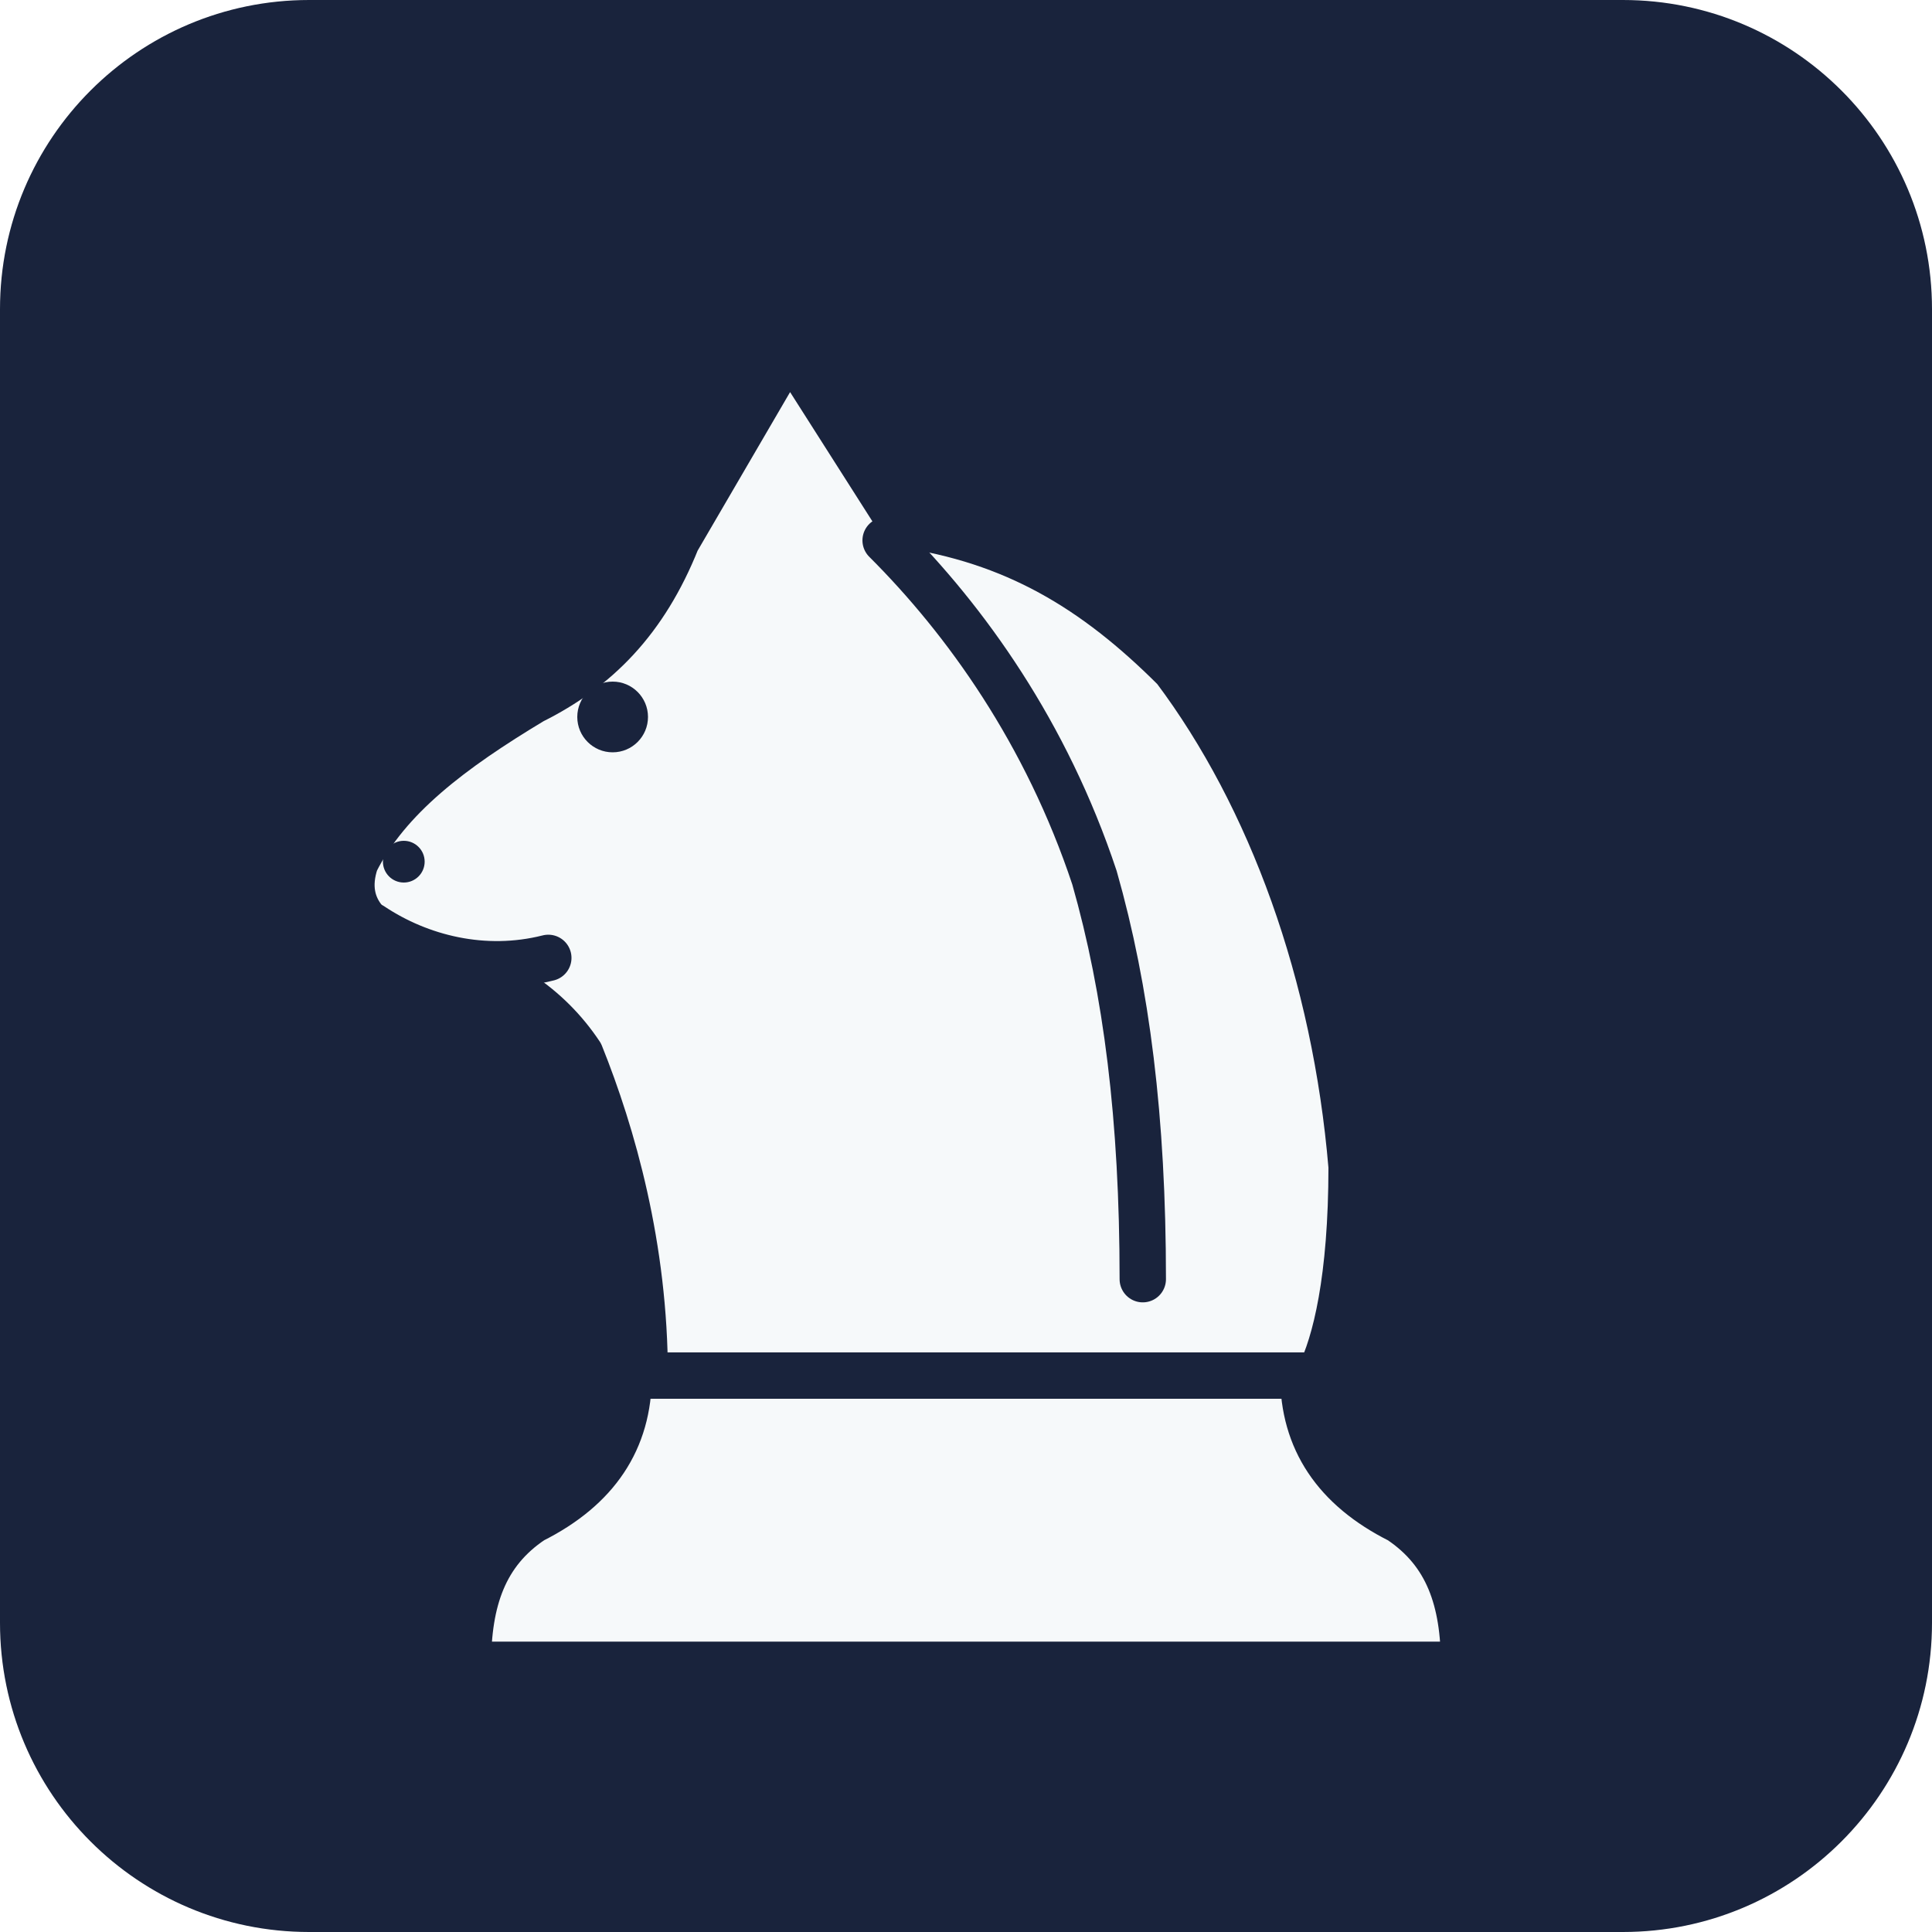
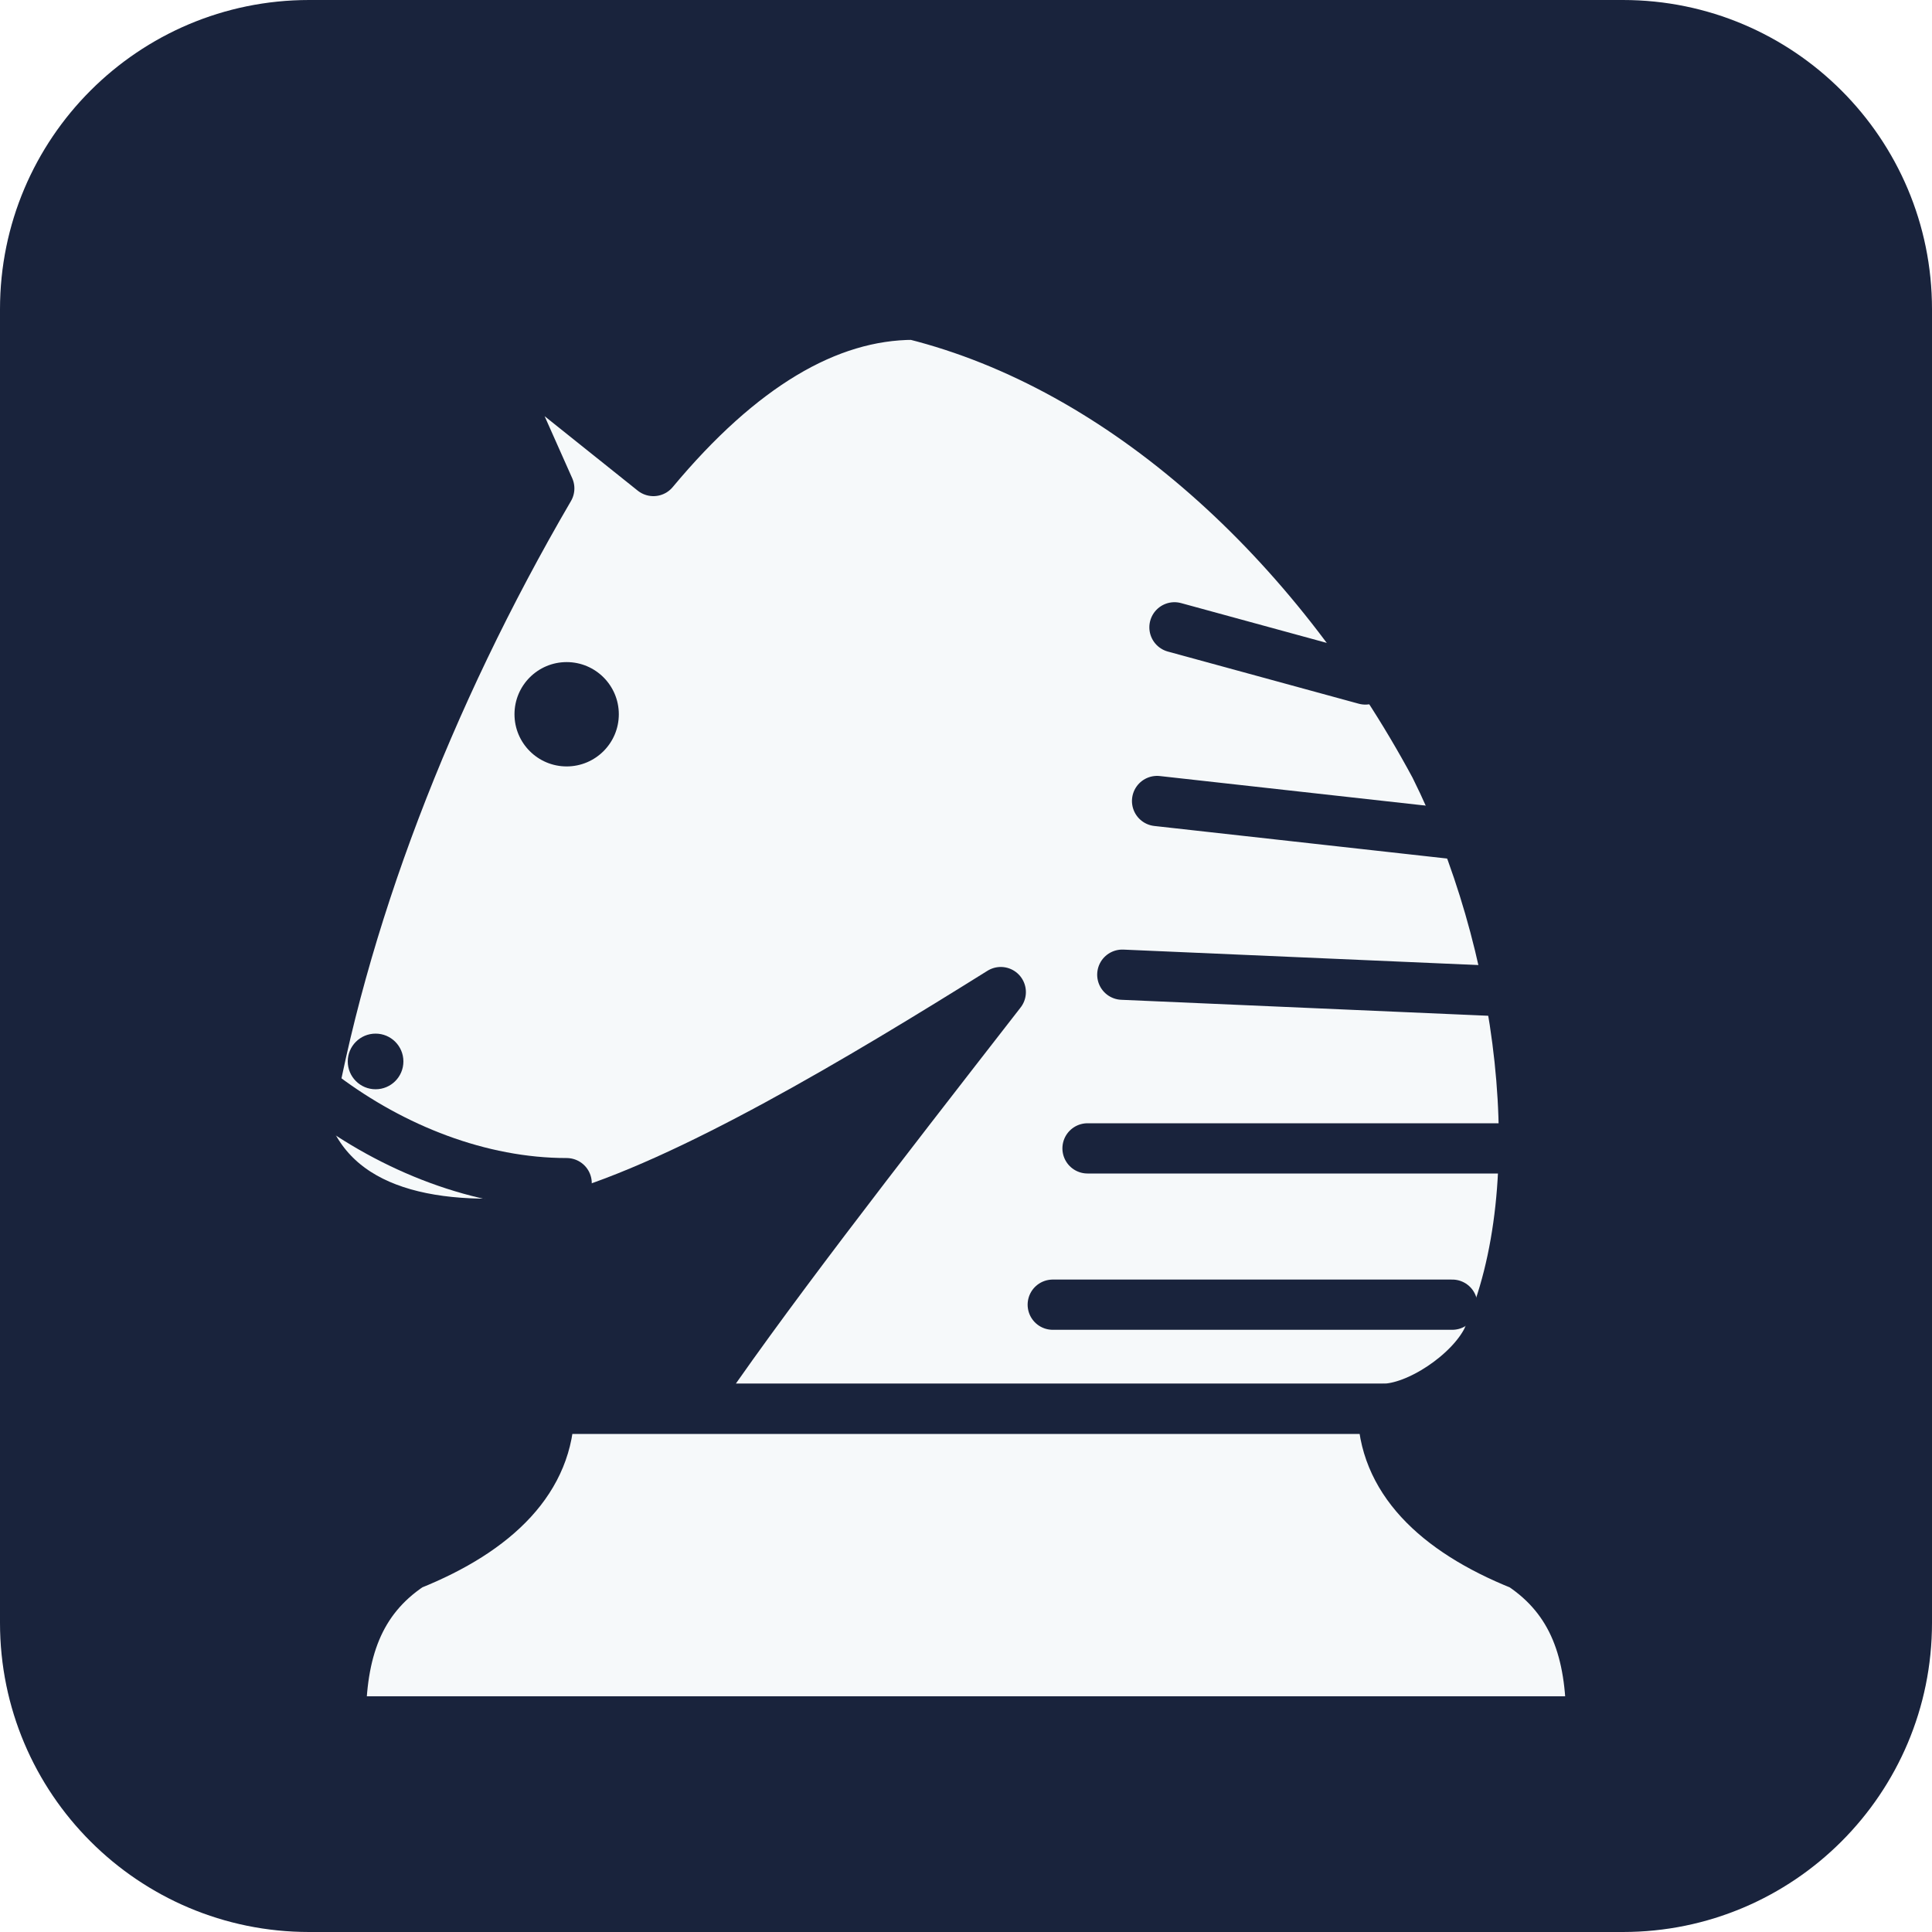
<svg xmlns="http://www.w3.org/2000/svg" width="256" height="256" viewBox="0 0 100 100">
  <rect x="0" y="0" width="100" height="100" rx="16" ry="16" fill="#19233c" />
-   <path d="M 33.37 71.20 C 33.37 64.55 31.71 58.73 30.04 54.57 C 28.38 52.08 25.89 50.42 22.56 49.58 C 19.24 48.75 17.57 47.09 18.40 44.60 C 20.07 41.27 23.39 38.78 27.55 36.28 C 30.88 34.62 33.37 32.12 35.03 27.97 L 40.85 17.99 L 46.67 27.13 C 52.49 27.97 56.65 30.46 60.81 34.62 C 65.80 41.27 69.12 50.42 69.96 60.39 C 69.96 66.21 69.12 69.54 68.29 71.20 Z" fill="#f6f9fa" stroke="#19233c" stroke-width="2.4" stroke-linejoin="round" />
-   <path d="M 32.54 71.20 L 67.46 71.20 C 67.46 74.53 69.12 77.02 72.45 78.69 C 74.94 80.35 75.78 82.84 75.78 86.17 L 24.22 86.17 C 24.22 82.84 25.06 80.35 27.55 78.69 C 30.88 77.02 32.54 74.53 32.54 71.20 Z" fill="#f6f9fa" stroke="#19233c" stroke-width="2.4" stroke-linejoin="round" />
-   <path d="M 45.84 27.97 C 50.00 32.12 54.16 37.94 56.65 45.43 C 58.31 51.25 59.15 57.90 59.15 66.21" fill="none" stroke="#19233c" stroke-width="2.4" stroke-linecap="round" stroke-linejoin="round" />
-   <path d="M 19.24 47.92 C 21.73 49.58 25.06 50.42 28.38 49.58" fill="none" stroke="#19233c" stroke-width="2.4" stroke-linecap="round" stroke-linejoin="round" />
-   <circle cx="31.71" cy="37.11" r="1.83" fill="#19233c" />
-   <circle cx="20.90" cy="44.60" r="1.08" fill="#19233c" />
+   <path d="M 35.62 72.92 C 39.21 67.53 45.51 59.44 51.80 51.35 C 44.61 55.84 35.62 61.24 29.33 63.03 C 23.03 63.93 17.64 63.03 15.84 58.54 C 17.64 47.75 22.13 36.07 28.43 25.28 L 24.83 17.19 L 33.82 24.38 C 38.31 18.99 42.81 16.29 47.30 16.29 C 58.09 18.99 67.98 27.98 74.27 39.66 C 78.76 48.65 80.56 61.24 76.97 69.33 C 76.07 71.12 73.37 72.92 71.57 72.92 Z" fill="#f6f9fa" stroke="#19233c" stroke-width="2.6" stroke-linejoin="round" />
+   <path d="M 28.43 72.92 L 71.57 72.92 C 71.57 76.52 74.27 79.21 78.76 81.01 C 81.46 82.81 82.36 85.51 82.36 89.10 L 17.64 89.10 C 17.64 85.51 18.54 82.81 21.24 81.01 C 25.73 79.21 28.43 76.52 28.43 72.92 Z" fill="#f6f9fa" stroke="#19233c" stroke-width="2.6" stroke-linejoin="round" />
+   <path d="M 60.79 32.47 L 70.67 35.17" fill="none" stroke="#19233c" stroke-width="2.6" stroke-linecap="round" stroke-linejoin="round" />
+   <path d="M 59.89 41.46 L 76.07 43.26" fill="none" stroke="#19233c" stroke-width="2.6" stroke-linecap="round" stroke-linejoin="round" />
+   <path d="M 58.09 50.45 L 78.76 51.35" fill="none" stroke="#19233c" stroke-width="2.6" stroke-linecap="round" stroke-linejoin="round" />
+   <path d="M 56.29 59.44 L 77.87 59.44" fill="none" stroke="#19233c" stroke-width="2.6" stroke-linecap="round" stroke-linejoin="round" />
+   <path d="M 54.49 67.53 L 75.17 67.53" fill="none" stroke="#19233c" stroke-width="2.6" stroke-linecap="round" stroke-linejoin="round" />
+   <path d="M 16.74 56.74 C 20.34 59.44 24.83 61.24 29.33 61.24" fill="none" stroke="#19233c" stroke-width="2.6" stroke-linecap="round" stroke-linejoin="round" />
+   <circle cx="29.33" cy="36.97" r="2.70" fill="#19233c" />
+   <circle cx="19.44" cy="54.94" r="1.44" fill="#19233c" />
</svg>
